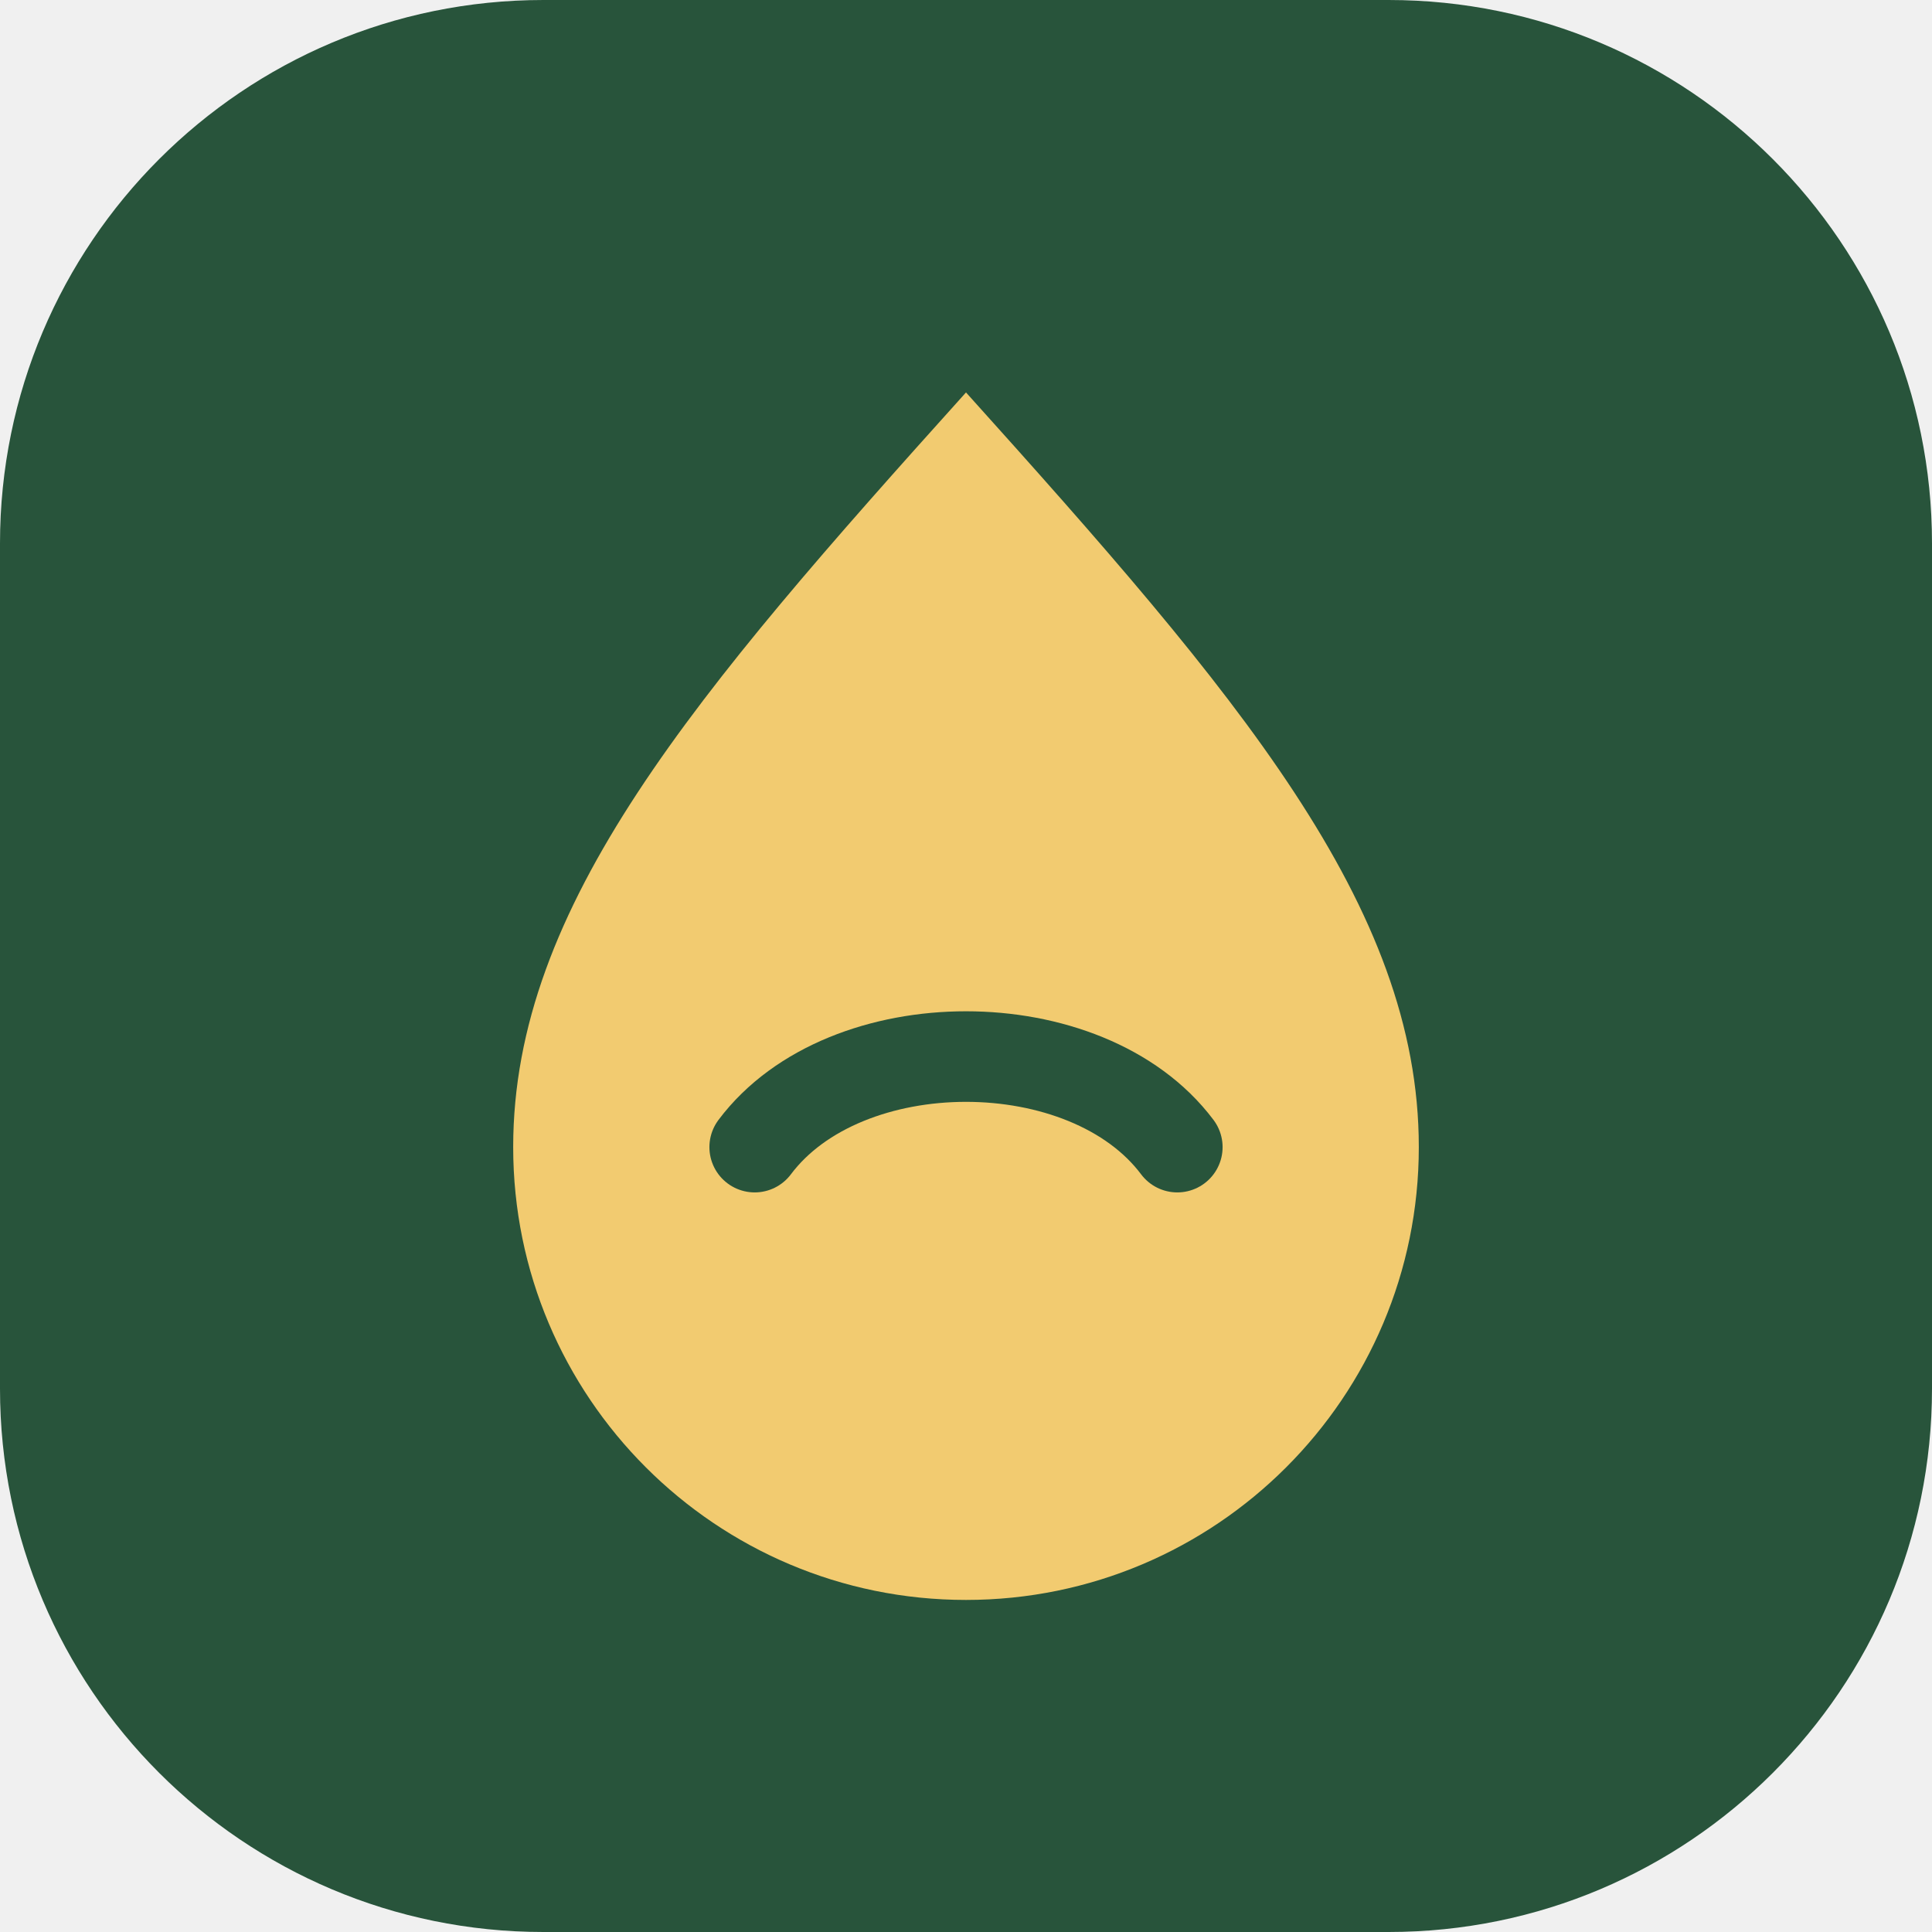
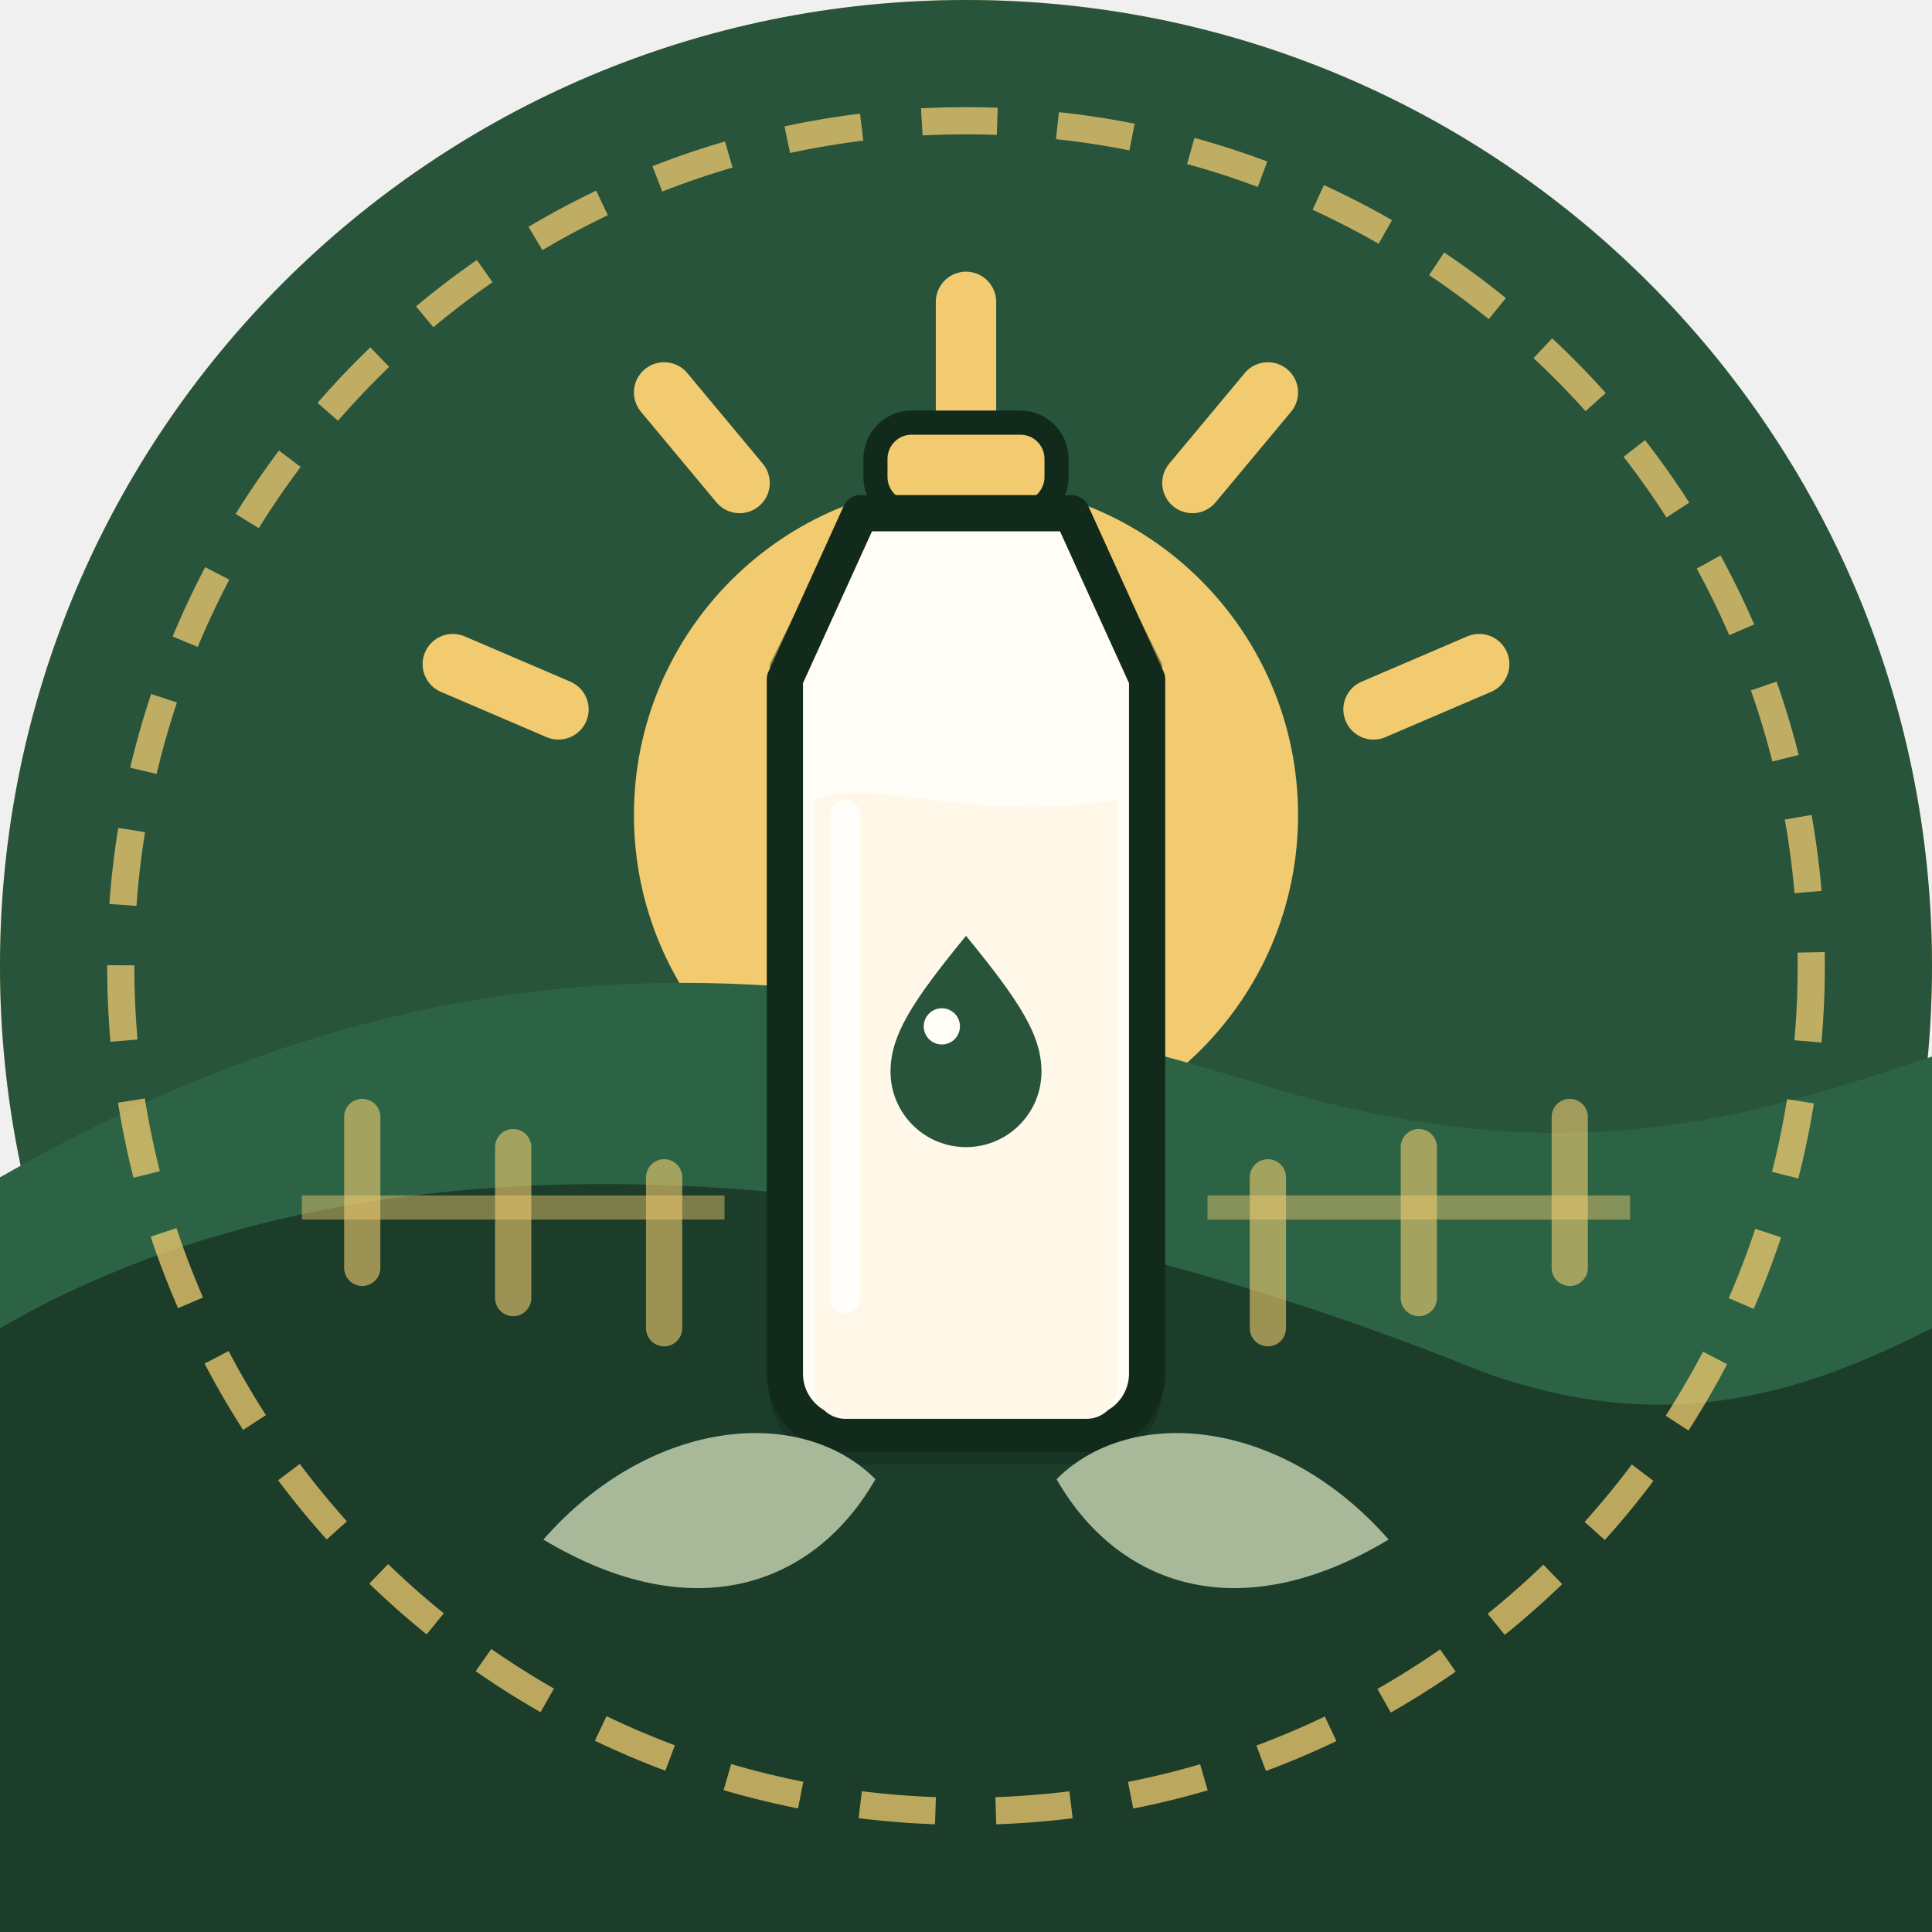
<svg xmlns="http://www.w3.org/2000/svg" viewBox="0 0 64 64">
-   <rect width="64" height="64" rx="18" fill="#28543B" />
-   <path d="M32 13c9 10 15 17 15 25a15 15 0 0 1-30 0c0-8 6-15 15-25Z" fill="#F2CB70" />
-   <path d="M25 38c3-4 11-4 14 0" fill="none" stroke="#28543B" stroke-width="3" stroke-linecap="round" />
+   <circle cx="32" cy="32" r="31" fill="#1b3d2a" stroke="#f2cb70" stroke-width="2" />
+   <g>
+     <rect x="0" y="0" width="64" height="64" rx="32" fill="#28543b" />
+     <circle cx="32" cy="27" r="11" fill="#f2cb70" />
+     <path d="M32 10v4M22 13l2.5 3M42 13l-2.5 3M15 22l3.5 1.5M49 22l-3.5 1.5" stroke="#f2cb70" stroke-width="2" stroke-linecap="round" />
+     <path d="M0 39 C14 31, 26 31, 42 36 C52 39, 58 37, 64 35 L64 64 L0 64 Z" fill="#2d6345" />
+     <path d="M0 44 C12 37, 30 38, 48 45 C55 48, 60 46, 64 44 L64 64 L0 64 Z" fill="#1b3d2a" />
+     <path d="M12 37v5M17 38v5M22 39v5M42 39v5M47 38v5M52 37v5" stroke="#f2cb70" stroke-width="1.2" stroke-linecap="round" opacity="0.6" />
+     <path d="M10 40h14M40 40h14" stroke="#f2cb70" stroke-width="0.8" opacity="0.45" />
+     <path d="M28 17 h8 l2.5 5 v24 a2.5 2.5 0 0 1 -2.5 2.5 h-8 a2.5 2.5 0 0 1 -2.5 -2.5 v-24 l2.5 -5 Z" fill="rgba(18, 42, 28, 0.45)" />
+     <rect x="29" y="14" width="6" height="3" rx="1.2" fill="#f2cb70" stroke="#122a1c" stroke-width="0.8" />
+     <path d="M28.5 17 h7 l2.5 5.5 v23 a2 2 0 0 1 -2 2 h-8 a2 2 0 0 1 -2 -2 v-23 l2.5 -5.5 Z" fill="#fffdf6" stroke="#122a1c" stroke-width="1.2" stroke-linejoin="round" />
+     <path d="M27 26.5 c2 -0.8, 5 0.8, 10 0 v19.5 a1 1 0 0 1 -1 1 h-8 a1 1 0 0 1 -1 -1 v-19.5 Z" fill="#fff8e9" />
+     <path d="M32 31 c1.8 2.2, 2.5 3.3, 2.5 4.5 a2.5 2.5 0 0 1 -5 0 c0 -1.2, 0.7 -2.3, 2.5 -4.5 Z" fill="#28543b" />
+     <circle cx="31.2" cy="34" r="0.6" fill="#fffdf6" />
+     <path d="M28 27 v16" stroke="#ffffff" stroke-width="1" stroke-linecap="round" opacity="0.8" />
+     <path d="M18 51 c3.5 -4, 8.5 -4.5, 11 -2 c-2 3.5 -6 5 -11 2 Z" fill="#a8b99a" />
+     <path d="M46 51 c-3.5 -4, -8.5 -4.5, -11 -2 c2 3.5, 6 5, 11 2 Z" fill="#a8b99a" />
+   </g>
+   <circle cx="32" cy="32" r="28" fill="none" stroke="#f2cb70" stroke-width="0.9" stroke-dasharray="2.5 2" opacity="0.75" />
</svg>
